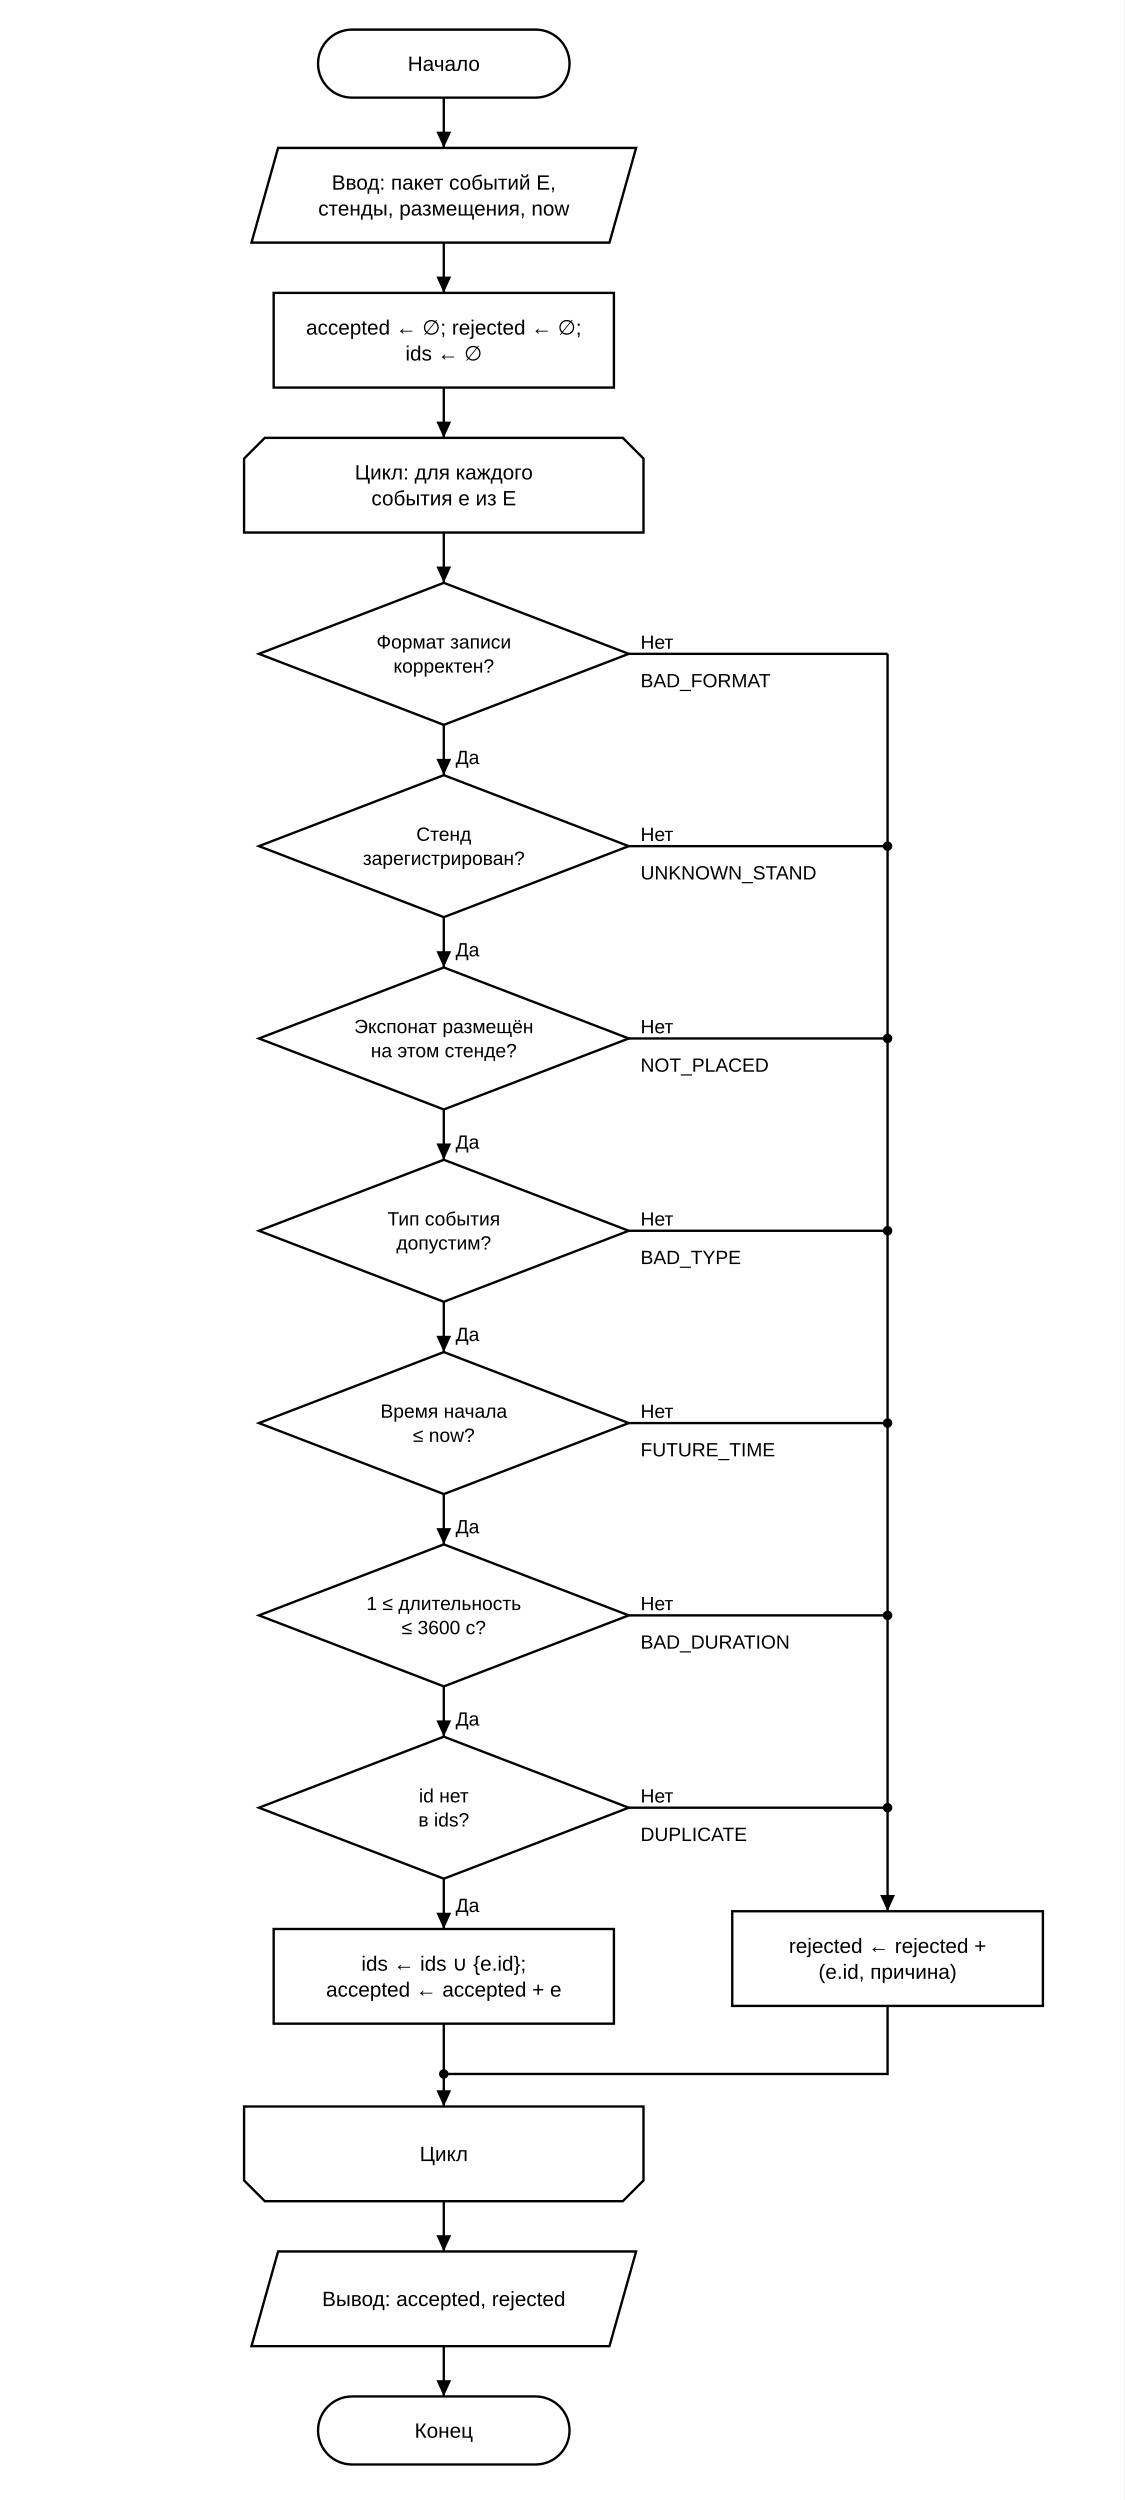
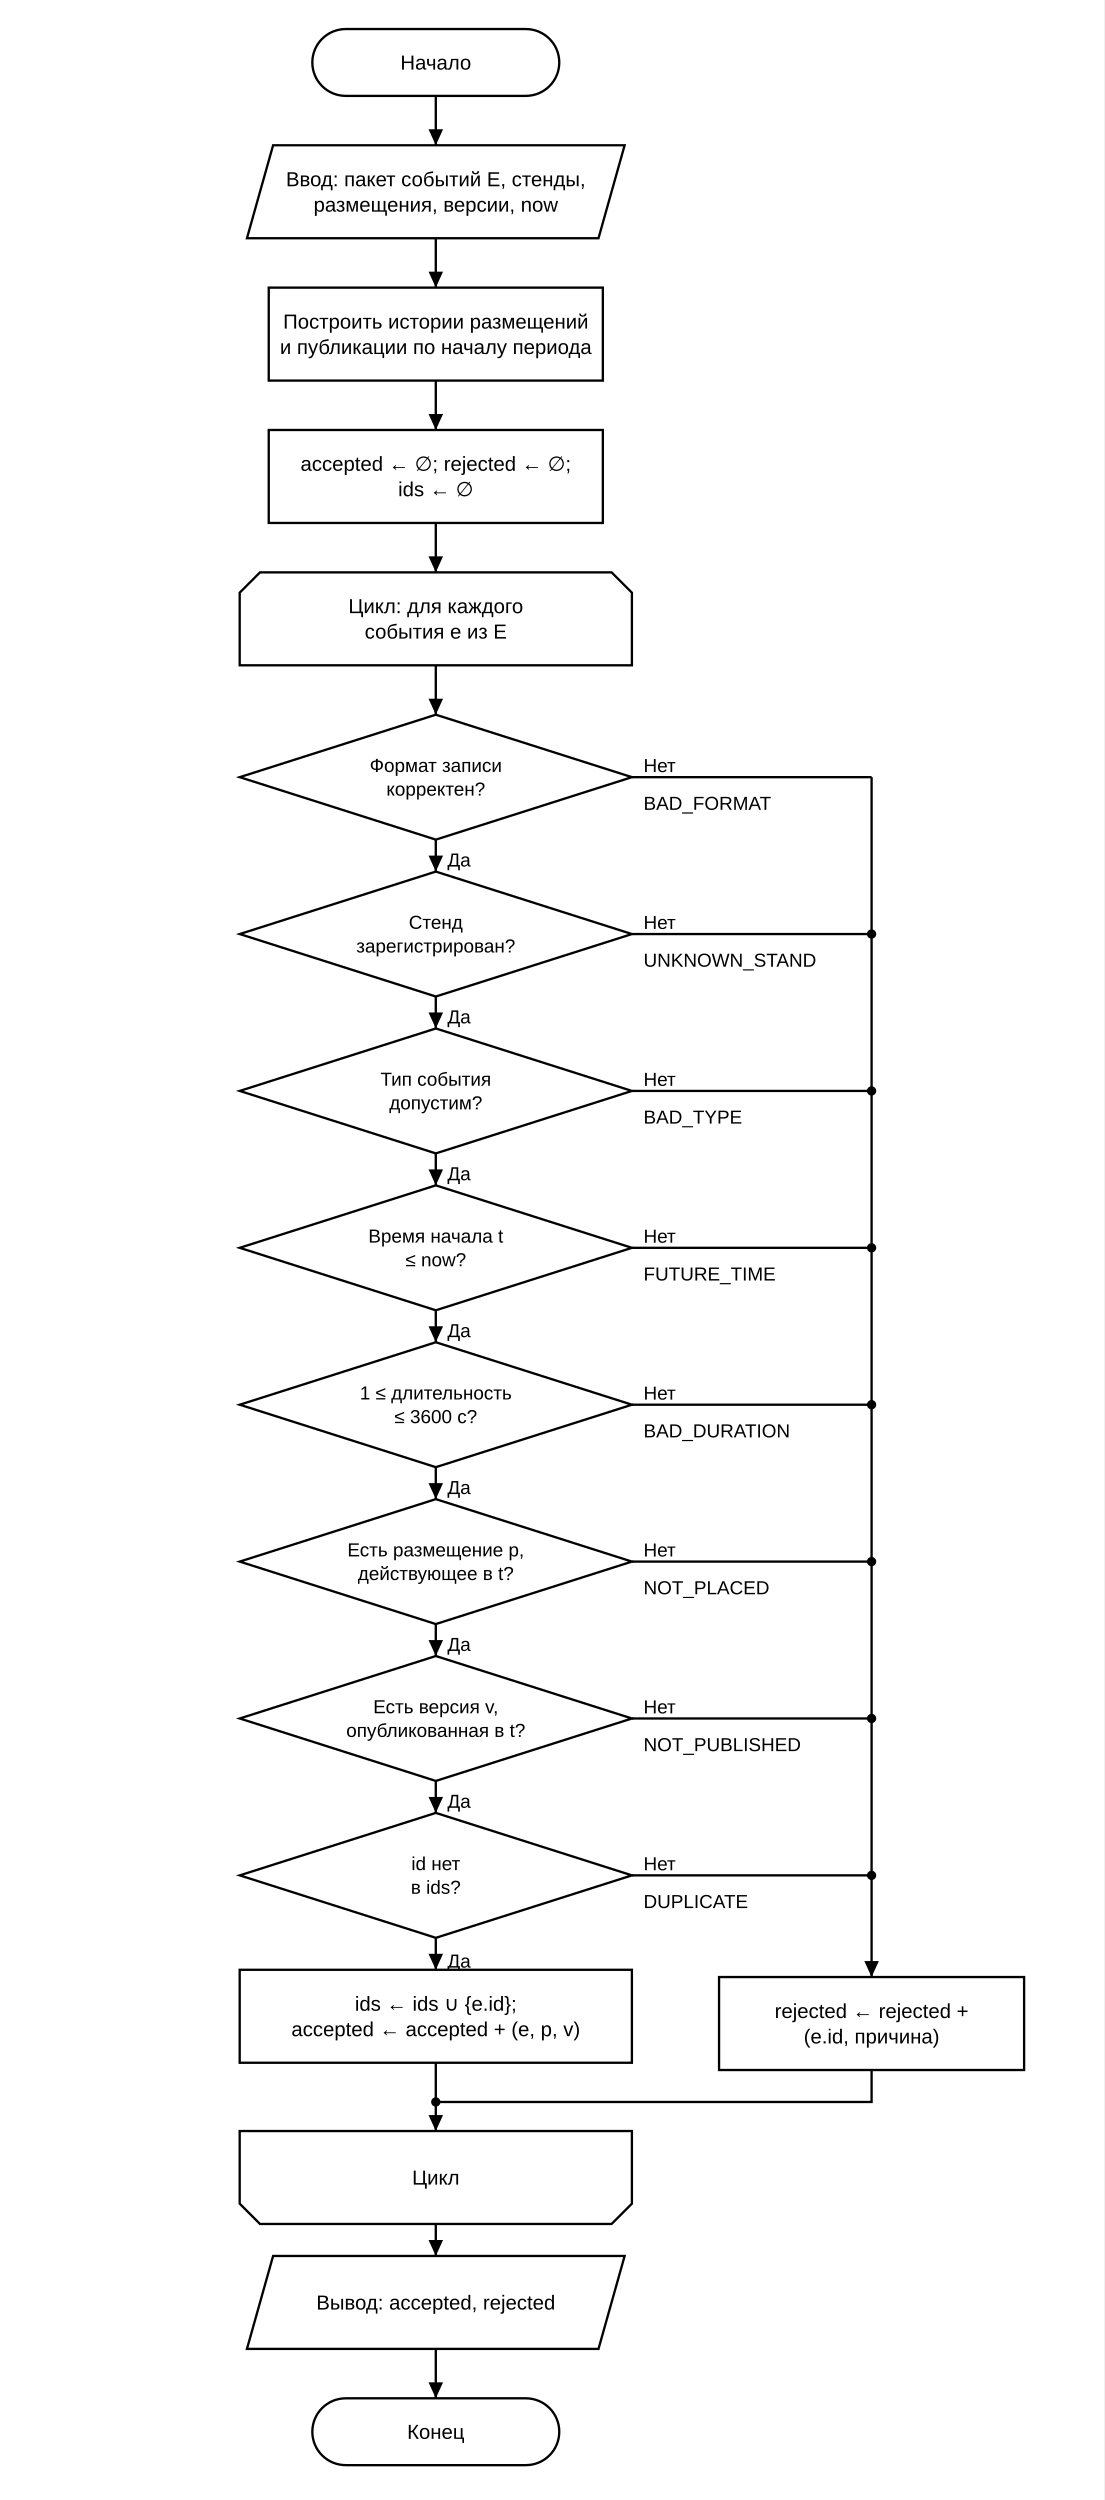
- <svg xmlns="http://www.w3.org/2000/svg" width="760" height="1690" viewBox="0 0 760 1690" font-family="Liberation Sans, Arial, sans-serif">
-   <rect width="760" height="1690" fill="#fff" />
+ <svg xmlns="http://www.w3.org/2000/svg" width="760" height="1721" viewBox="0 0 760 1721" font-family="Liberation Sans, Arial, sans-serif">
+   <rect width="760" height="1721" fill="#fff" />
  <rect x="215.0" y="20" width="170" height="46" rx="23.0" fill="#fff" stroke="#000" stroke-width="1.6" />
  <text x="300" y="47.9" font-size="14" text-anchor="middle">Начало</text>
  <polygon points="188.0,100 430.0,100 412.0,164 170.0,164" fill="#fff" stroke="#000" stroke-width="1.6" />
-   <text x="300" y="128.2" font-size="14" text-anchor="middle">Ввод: пакет событий E,</text>
-   <text x="300" y="145.7" font-size="14" text-anchor="middle">стенды, размещения, now</text>
+   <text x="300" y="128.2" font-size="14" text-anchor="middle">Ввод: пакет событий E, стенды,</text>
+   <text x="300" y="145.7" font-size="14" text-anchor="middle">размещения, версии, now</text>
  <polyline points="300,66 300,100" fill="none" stroke="#000" stroke-width="1.6" />
  <polygon points="300,100 295,89 305,89" fill="#000" />
  <rect x="185.0" y="198" width="230" height="64" fill="#fff" stroke="#000" stroke-width="1.6" />
-   <text x="300" y="226.2" font-size="14" text-anchor="middle">accepted ← ∅; rejected ← ∅;</text>
-   <text x="300" y="243.7" font-size="14" text-anchor="middle">ids ← ∅</text>
+   <text x="300" y="226.2" font-size="14" text-anchor="middle">Построить истории размещений</text>
+   <text x="300" y="243.7" font-size="14" text-anchor="middle">и публикации по началу периода</text>
  <polyline points="300,164 300,198" fill="none" stroke="#000" stroke-width="1.6" />
  <polygon points="300,198 295,187 305,187" fill="#000" />
-   <polygon points="179.0,296 421.0,296 435.0,310 435.0,360 165.0,360 165.0,310" fill="#fff" stroke="#000" stroke-width="1.6" />
-   <text x="300" y="324.1" font-size="14" text-anchor="middle">Цикл: для каждого</text>
-   <text x="300" y="341.6" font-size="14" text-anchor="middle">события e из E</text>
+   <rect x="185.0" y="296" width="230" height="64" fill="#fff" stroke="#000" stroke-width="1.6" />
+   <text x="300" y="324.1" font-size="14" text-anchor="middle">accepted ← ∅; rejected ← ∅;</text>
+   <text x="300" y="341.6" font-size="14" text-anchor="middle">ids ← ∅</text>
  <polyline points="300,262 300,296" fill="none" stroke="#000" stroke-width="1.6" />
  <polygon points="300,296 295,285 305,285" fill="#000" />
-   <polygon points="300,394 425.0,442.0 300,490 175.0,442.0" fill="#fff" stroke="#000" stroke-width="1.6" />
-   <text x="300" y="438.4" font-size="13" text-anchor="middle">Формат записи</text>
-   <text x="300" y="454.7" font-size="13" text-anchor="middle">корректен?</text>
+   <polygon points="179.0,394 421.0,394 435.0,408 435.0,458 165.0,458 165.0,408" fill="#fff" stroke="#000" stroke-width="1.6" />
+   <text x="300" y="422.1" font-size="14" text-anchor="middle">Цикл: для каждого</text>
+   <text x="300" y="439.6" font-size="14" text-anchor="middle">события e из E</text>
  <polyline points="300,360 300,394" fill="none" stroke="#000" stroke-width="1.6" />
  <polygon points="300,394 295,383 305,383" fill="#000" />
-   <polyline points="425.0,442.0 600,442.0" fill="none" stroke="#000" stroke-width="1.6" />
-   <text x="433.0" y="438.6" font-size="13" text-anchor="start">Нет</text>
-   <text x="433.0" y="464.6" font-size="13" text-anchor="start">BAD_FORMAT</text>
-   <polygon points="300,524 425.0,572.0 300,620 175.0,572.0" fill="#fff" stroke="#000" stroke-width="1.6" />
-   <text x="300" y="568.4" font-size="13" text-anchor="middle">Стенд</text>
-   <text x="300" y="584.7" font-size="13" text-anchor="middle">зарегистрирован?</text>
-   <polyline points="300,490 300,524" fill="none" stroke="#000" stroke-width="1.6" />
-   <polygon points="300,524 295,513 305,513" fill="#000" />
-   <text x="308" y="516.5" font-size="13" text-anchor="start">Да</text>
-   <polyline points="425.0,572.0 600,572.0" fill="none" stroke="#000" stroke-width="1.6" />
-   <text x="433.0" y="568.5" font-size="13" text-anchor="start">Нет</text>
-   <text x="433.0" y="594.5" font-size="13" text-anchor="start">UNKNOWN_STAND</text>
-   <circle cx="600" cy="572.0" r="3.2" fill="#000" />
-   <polygon points="300,654 425.0,702.0 300,750 175.0,702.0" fill="#fff" stroke="#000" stroke-width="1.6" />
-   <text x="300" y="698.4" font-size="13" text-anchor="middle">Экспонат размещён</text>
-   <text x="300" y="714.7" font-size="13" text-anchor="middle">на этом стенде?</text>
-   <polyline points="300,620 300,654" fill="none" stroke="#000" stroke-width="1.6" />
-   <polygon points="300,654 295,643 305,643" fill="#000" />
-   <text x="308" y="646.5" font-size="13" text-anchor="start">Да</text>
-   <polyline points="425.0,702.0 600,702.0" fill="none" stroke="#000" stroke-width="1.6" />
-   <text x="433.0" y="698.5" font-size="13" text-anchor="start">Нет</text>
-   <text x="433.0" y="724.5" font-size="13" text-anchor="start">NOT_PLACED</text>
-   <circle cx="600" cy="702.0" r="3.2" fill="#000" />
-   <polygon points="300,784 425.0,832.0 300,880 175.0,832.0" fill="#fff" stroke="#000" stroke-width="1.6" />
-   <text x="300" y="828.4" font-size="13" text-anchor="middle">Тип события</text>
-   <text x="300" y="844.7" font-size="13" text-anchor="middle">допустим?</text>
-   <polyline points="300,750 300,784" fill="none" stroke="#000" stroke-width="1.6" />
-   <polygon points="300,784 295,773 305,773" fill="#000" />
-   <text x="308" y="776.5" font-size="13" text-anchor="start">Да</text>
-   <polyline points="425.0,832.0 600,832.0" fill="none" stroke="#000" stroke-width="1.6" />
-   <text x="433.0" y="828.5" font-size="13" text-anchor="start">Нет</text>
-   <text x="433.0" y="854.5" font-size="13" text-anchor="start">BAD_TYPE</text>
-   <circle cx="600" cy="832.0" r="3.2" fill="#000" />
-   <polygon points="300,914 425.0,962.0 300,1010 175.0,962.0" fill="#fff" stroke="#000" stroke-width="1.6" />
-   <text x="300" y="958.4" font-size="13" text-anchor="middle">Время начала</text>
-   <text x="300" y="974.7" font-size="13" text-anchor="middle">≤ now?</text>
-   <polyline points="300,880 300,914" fill="none" stroke="#000" stroke-width="1.6" />
-   <polygon points="300,914 295,903 305,903" fill="#000" />
-   <text x="308" y="906.5" font-size="13" text-anchor="start">Да</text>
-   <polyline points="425.0,962.0 600,962.0" fill="none" stroke="#000" stroke-width="1.6" />
-   <text x="433.0" y="958.5" font-size="13" text-anchor="start">Нет</text>
-   <text x="433.0" y="984.5" font-size="13" text-anchor="start">FUTURE_TIME</text>
-   <circle cx="600" cy="962.0" r="3.2" fill="#000" />
-   <polygon points="300,1044 425.0,1092.0 300,1140 175.0,1092.0" fill="#fff" stroke="#000" stroke-width="1.6" />
-   <text x="300" y="1088.4" font-size="13" text-anchor="middle">1 ≤ длительность</text>
-   <text x="300" y="1104.7" font-size="13" text-anchor="middle">≤ 3600 с?</text>
-   <polyline points="300,1010 300,1044" fill="none" stroke="#000" stroke-width="1.6" />
-   <polygon points="300,1044 295,1033 305,1033" fill="#000" />
-   <text x="308" y="1036.5" font-size="13" text-anchor="start">Да</text>
-   <polyline points="425.0,1092.0 600,1092.0" fill="none" stroke="#000" stroke-width="1.6" />
-   <text x="433.0" y="1088.5" font-size="13" text-anchor="start">Нет</text>
-   <text x="433.0" y="1114.5" font-size="13" text-anchor="start">BAD_DURATION</text>
-   <circle cx="600" cy="1092.0" r="3.2" fill="#000" />
-   <polygon points="300,1174 425.0,1222.0 300,1270 175.0,1222.0" fill="#fff" stroke="#000" stroke-width="1.6" />
-   <text x="300" y="1218.4" font-size="13" text-anchor="middle">id нет</text>
-   <text x="300" y="1234.7" font-size="13" text-anchor="middle">в ids?</text>
-   <polyline points="300,1140 300,1174" fill="none" stroke="#000" stroke-width="1.6" />
-   <polygon points="300,1174 295,1163 305,1163" fill="#000" />
-   <text x="308" y="1166.5" font-size="13" text-anchor="start">Да</text>
-   <polyline points="425.0,1222.0 600,1222.0" fill="none" stroke="#000" stroke-width="1.6" />
-   <text x="433.0" y="1218.5" font-size="13" text-anchor="start">Нет</text>
-   <text x="433.0" y="1244.5" font-size="13" text-anchor="start">DUPLICATE</text>
-   <circle cx="600" cy="1222.0" r="3.2" fill="#000" />
-   <text x="308" y="1292.5" font-size="13" text-anchor="start">Да</text>
-   <rect x="185.0" y="1304" width="230" height="64" fill="#fff" stroke="#000" stroke-width="1.6" />
-   <text x="300" y="1332.2" font-size="14" text-anchor="middle">ids ← ids ∪ {e.id};</text>
-   <text x="300" y="1349.7" font-size="14" text-anchor="middle">accepted ← accepted + e</text>
-   <polyline points="300,1270 300,1304" fill="none" stroke="#000" stroke-width="1.6" />
-   <polygon points="300,1304 295,1293 305,1293" fill="#000" />
-   <rect x="495.0" y="1292.0" width="210" height="64" fill="#fff" stroke="#000" stroke-width="1.6" />
-   <text x="600" y="1320.2" font-size="14" text-anchor="middle">rejected ← rejected +</text>
-   <text x="600" y="1337.7" font-size="14" text-anchor="middle">(e.id, причина)</text>
-   <polyline points="600,442.0 600,1292.0" fill="none" stroke="#000" stroke-width="1.6" />
-   <polygon points="600,1292.0 595,1281.0 605,1281.0" fill="#000" />
-   <polyline points="300,1368 300,1402" fill="none" stroke="#000" stroke-width="1.6" />
-   <polyline points="600,1356.0 600,1402 300,1402" fill="none" stroke="#000" stroke-width="1.6" />
-   <circle cx="300" cy="1402" r="3.2" fill="#000" />
-   <polygon points="165.0,1424 435.0,1424 435.0,1474 421.0,1488 179.0,1488 165.0,1474" fill="#fff" stroke="#000" stroke-width="1.6" />
-   <text x="300" y="1460.9" font-size="14" text-anchor="middle">Цикл</text>
-   <polyline points="300,1402 300,1424" fill="none" stroke="#000" stroke-width="1.6" />
-   <polygon points="300,1424 295,1413 305,1413" fill="#000" />
-   <polygon points="188.0,1522 430.0,1522 412.0,1586 170.0,1586" fill="#fff" stroke="#000" stroke-width="1.6" />
-   <text x="300" y="1558.9" font-size="14" text-anchor="middle">Вывод: accepted, rejected</text>
-   <rect x="215.0" y="1620" width="170" height="46" rx="23.0" fill="#fff" stroke="#000" stroke-width="1.6" />
-   <text x="300" y="1647.9" font-size="14" text-anchor="middle">Конец</text>
-   <polyline points="300,1586 300,1620" fill="none" stroke="#000" stroke-width="1.6" />
-   <polygon points="300,1620 295,1609 305,1609" fill="#000" />
-   <polyline points="300,1488 300,1522" fill="none" stroke="#000" stroke-width="1.6" />
-   <polygon points="300,1522 295,1511 305,1511" fill="#000" />
+   <polygon points="300,492 435.0,535.0 300,578 165.0,535.0" fill="#fff" stroke="#000" stroke-width="1.6" />
+   <text x="300" y="531.4" font-size="13" text-anchor="middle">Формат записи</text>
+   <text x="300" y="547.7" font-size="13" text-anchor="middle">корректен?</text>
+   <polyline points="300,458 300,492" fill="none" stroke="#000" stroke-width="1.6" />
+   <polygon points="300,492 295,481 305,481" fill="#000" />
+   <polyline points="435.0,535.0 600,535.0" fill="none" stroke="#000" stroke-width="1.6" />
+   <text x="443.0" y="531.5" font-size="13" text-anchor="start">Нет</text>
+   <text x="443.0" y="557.5" font-size="13" text-anchor="start">BAD_FORMAT</text>
+   <polygon points="300,600 435.0,643.0 300,686 165.0,643.0" fill="#fff" stroke="#000" stroke-width="1.6" />
+   <text x="300" y="639.4" font-size="13" text-anchor="middle">Стенд</text>
+   <text x="300" y="655.7" font-size="13" text-anchor="middle">зарегистрирован?</text>
+   <polyline points="300,578 300,600" fill="none" stroke="#000" stroke-width="1.6" />
+   <polygon points="300,600 295,589 305,589" fill="#000" />
+   <text x="308" y="596.5" font-size="13" text-anchor="start">Да</text>
+   <polyline points="435.0,643.0 600,643.0" fill="none" stroke="#000" stroke-width="1.6" />
+   <text x="443.0" y="639.5" font-size="13" text-anchor="start">Нет</text>
+   <text x="443.0" y="665.5" font-size="13" text-anchor="start">UNKNOWN_STAND</text>
+   <circle cx="600" cy="643.0" r="3.2" fill="#000" />
+   <polygon points="300,708 435.0,751.0 300,794 165.0,751.0" fill="#fff" stroke="#000" stroke-width="1.6" />
+   <text x="300" y="747.4" font-size="13" text-anchor="middle">Тип события</text>
+   <text x="300" y="763.7" font-size="13" text-anchor="middle">допустим?</text>
+   <polyline points="300,686 300,708" fill="none" stroke="#000" stroke-width="1.6" />
+   <polygon points="300,708 295,697 305,697" fill="#000" />
+   <text x="308" y="704.5" font-size="13" text-anchor="start">Да</text>
+   <polyline points="435.0,751.0 600,751.0" fill="none" stroke="#000" stroke-width="1.6" />
+   <text x="443.0" y="747.5" font-size="13" text-anchor="start">Нет</text>
+   <text x="443.0" y="773.5" font-size="13" text-anchor="start">BAD_TYPE</text>
+   <circle cx="600" cy="751.0" r="3.2" fill="#000" />
+   <polygon points="300,816 435.0,859.0 300,902 165.0,859.0" fill="#fff" stroke="#000" stroke-width="1.6" />
+   <text x="300" y="855.4" font-size="13" text-anchor="middle">Время начала t</text>
+   <text x="300" y="871.7" font-size="13" text-anchor="middle">≤ now?</text>
+   <polyline points="300,794 300,816" fill="none" stroke="#000" stroke-width="1.6" />
+   <polygon points="300,816 295,805 305,805" fill="#000" />
+   <text x="308" y="812.5" font-size="13" text-anchor="start">Да</text>
+   <polyline points="435.0,859.0 600,859.0" fill="none" stroke="#000" stroke-width="1.6" />
+   <text x="443.0" y="855.5" font-size="13" text-anchor="start">Нет</text>
+   <text x="443.0" y="881.5" font-size="13" text-anchor="start">FUTURE_TIME</text>
+   <circle cx="600" cy="859.0" r="3.2" fill="#000" />
+   <polygon points="300,924 435.0,967.0 300,1010 165.0,967.0" fill="#fff" stroke="#000" stroke-width="1.6" />
+   <text x="300" y="963.4" font-size="13" text-anchor="middle">1 ≤ длительность</text>
+   <text x="300" y="979.7" font-size="13" text-anchor="middle">≤ 3600 с?</text>
+   <polyline points="300,902 300,924" fill="none" stroke="#000" stroke-width="1.6" />
+   <polygon points="300,924 295,913 305,913" fill="#000" />
+   <text x="308" y="920.5" font-size="13" text-anchor="start">Да</text>
+   <polyline points="435.0,967.0 600,967.0" fill="none" stroke="#000" stroke-width="1.6" />
+   <text x="443.0" y="963.5" font-size="13" text-anchor="start">Нет</text>
+   <text x="443.0" y="989.5" font-size="13" text-anchor="start">BAD_DURATION</text>
+   <circle cx="600" cy="967.0" r="3.2" fill="#000" />
+   <polygon points="300,1032 435.0,1075.0 300,1118 165.0,1075.0" fill="#fff" stroke="#000" stroke-width="1.6" />
+   <text x="300" y="1071.4" font-size="13" text-anchor="middle">Есть размещение p,</text>
+   <text x="300" y="1087.7" font-size="13" text-anchor="middle">действующее в t?</text>
+   <polyline points="300,1010 300,1032" fill="none" stroke="#000" stroke-width="1.6" />
+   <polygon points="300,1032 295,1021 305,1021" fill="#000" />
+   <text x="308" y="1028.5" font-size="13" text-anchor="start">Да</text>
+   <polyline points="435.0,1075.0 600,1075.0" fill="none" stroke="#000" stroke-width="1.6" />
+   <text x="443.0" y="1071.5" font-size="13" text-anchor="start">Нет</text>
+   <text x="443.0" y="1097.5" font-size="13" text-anchor="start">NOT_PLACED</text>
+   <circle cx="600" cy="1075.0" r="3.2" fill="#000" />
+   <polygon points="300,1140 435.0,1183.0 300,1226 165.0,1183.0" fill="#fff" stroke="#000" stroke-width="1.6" />
+   <text x="300" y="1179.4" font-size="13" text-anchor="middle">Есть версия v,</text>
+   <text x="300" y="1195.7" font-size="13" text-anchor="middle">опубликованная в t?</text>
+   <polyline points="300,1118 300,1140" fill="none" stroke="#000" stroke-width="1.6" />
+   <polygon points="300,1140 295,1129 305,1129" fill="#000" />
+   <text x="308" y="1136.5" font-size="13" text-anchor="start">Да</text>
+   <polyline points="435.0,1183.0 600,1183.0" fill="none" stroke="#000" stroke-width="1.6" />
+   <text x="443.0" y="1179.5" font-size="13" text-anchor="start">Нет</text>
+   <text x="443.0" y="1205.5" font-size="13" text-anchor="start">NOT_PUBLISHED</text>
+   <circle cx="600" cy="1183.0" r="3.2" fill="#000" />
+   <polygon points="300,1248 435.0,1291.0 300,1334 165.0,1291.0" fill="#fff" stroke="#000" stroke-width="1.6" />
+   <text x="300" y="1287.4" font-size="13" text-anchor="middle">id нет</text>
+   <text x="300" y="1303.7" font-size="13" text-anchor="middle">в ids?</text>
+   <polyline points="300,1226 300,1248" fill="none" stroke="#000" stroke-width="1.6" />
+   <polygon points="300,1248 295,1237 305,1237" fill="#000" />
+   <text x="308" y="1244.5" font-size="13" text-anchor="start">Да</text>
+   <polyline points="435.0,1291.0 600,1291.0" fill="none" stroke="#000" stroke-width="1.6" />
+   <text x="443.0" y="1287.5" font-size="13" text-anchor="start">Нет</text>
+   <text x="443.0" y="1313.5" font-size="13" text-anchor="start">DUPLICATE</text>
+   <circle cx="600" cy="1291.0" r="3.2" fill="#000" />
+   <text x="308" y="1354.5" font-size="13" text-anchor="start">Да</text>
+   <rect x="165.0" y="1356" width="270" height="64" fill="#fff" stroke="#000" stroke-width="1.6" />
+   <text x="300" y="1384.2" font-size="14" text-anchor="middle">ids ← ids ∪ {e.id};</text>
+   <text x="300" y="1401.7" font-size="14" text-anchor="middle">accepted ← accepted + (e, p, v)</text>
+   <polyline points="300,1334 300,1356" fill="none" stroke="#000" stroke-width="1.6" />
+   <polygon points="300,1356 295,1345 305,1345" fill="#000" />
+   <rect x="495.0" y="1361.0" width="210" height="64" fill="#fff" stroke="#000" stroke-width="1.6" />
+   <text x="600" y="1389.2" font-size="14" text-anchor="middle">rejected ← rejected +</text>
+   <text x="600" y="1406.7" font-size="14" text-anchor="middle">(e.id, причина)</text>
+   <polyline points="600,535.0 600,1361.0" fill="none" stroke="#000" stroke-width="1.6" />
+   <polygon points="600,1361.0 595,1350.0 605,1350.0" fill="#000" />
+   <polyline points="300,1420 300,1447.0" fill="none" stroke="#000" stroke-width="1.6" />
+   <polyline points="600,1425.0 600,1447.0 300,1447.0" fill="none" stroke="#000" stroke-width="1.6" />
+   <circle cx="300" cy="1447.0" r="3.2" fill="#000" />
+   <polygon points="165.0,1467.0 435.0,1467.0 435.0,1517.0 421.0,1531.0 179.0,1531.0 165.0,1517.0" fill="#fff" stroke="#000" stroke-width="1.6" />
+   <text x="300" y="1503.9" font-size="14" text-anchor="middle">Цикл</text>
+   <polyline points="300,1447.0 300,1467.0" fill="none" stroke="#000" stroke-width="1.6" />
+   <polygon points="300,1467.0 295,1456.0 305,1456.0" fill="#000" />
+   <polygon points="188.0,1553.0 430.0,1553.0 412.0,1617.0 170.0,1617.0" fill="#fff" stroke="#000" stroke-width="1.6" />
+   <text x="300" y="1589.9" font-size="14" text-anchor="middle">Вывод: accepted, rejected</text>
+   <rect x="215.0" y="1651.0" width="170" height="46" rx="23.0" fill="#fff" stroke="#000" stroke-width="1.6" />
+   <text x="300" y="1678.9" font-size="14" text-anchor="middle">Конец</text>
+   <polyline points="300,1617.0 300,1651.0" fill="none" stroke="#000" stroke-width="1.6" />
+   <polygon points="300,1651.0 295,1640.0 305,1640.0" fill="#000" />
+   <polyline points="300,1531.0 300,1553.0" fill="none" stroke="#000" stroke-width="1.6" />
+   <polygon points="300,1553.0 295,1542.0 305,1542.0" fill="#000" />
</svg>
